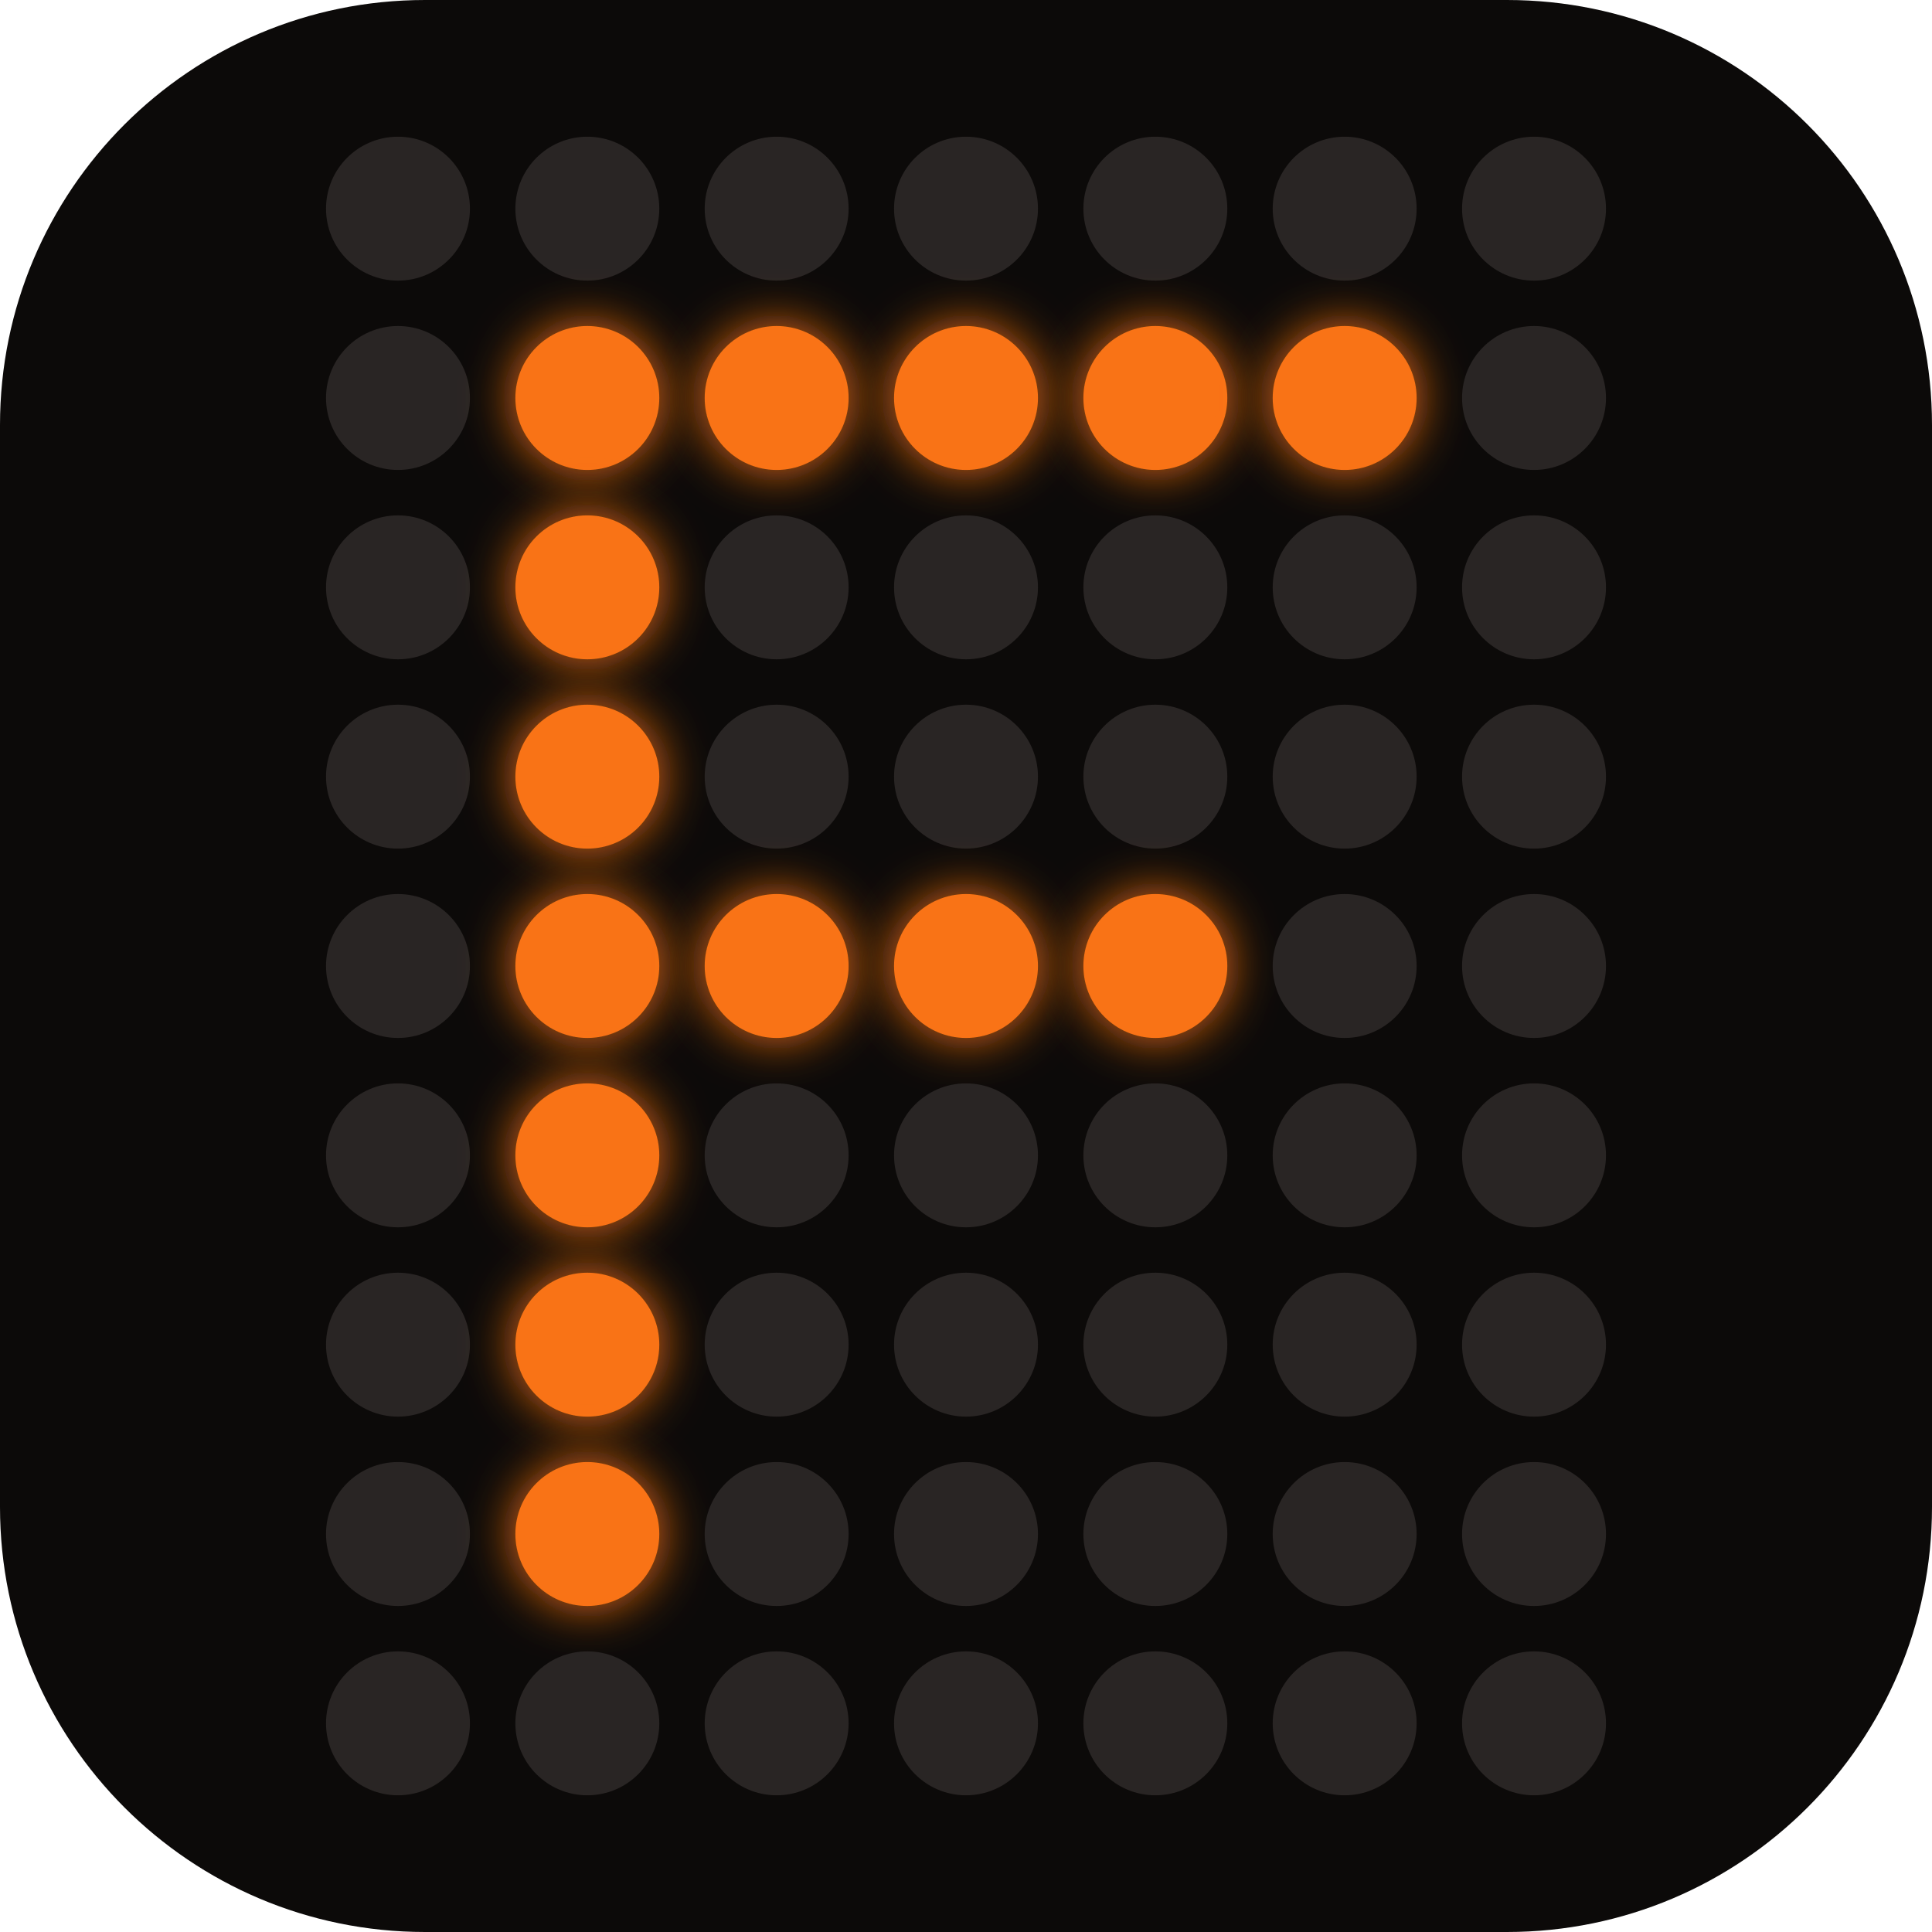
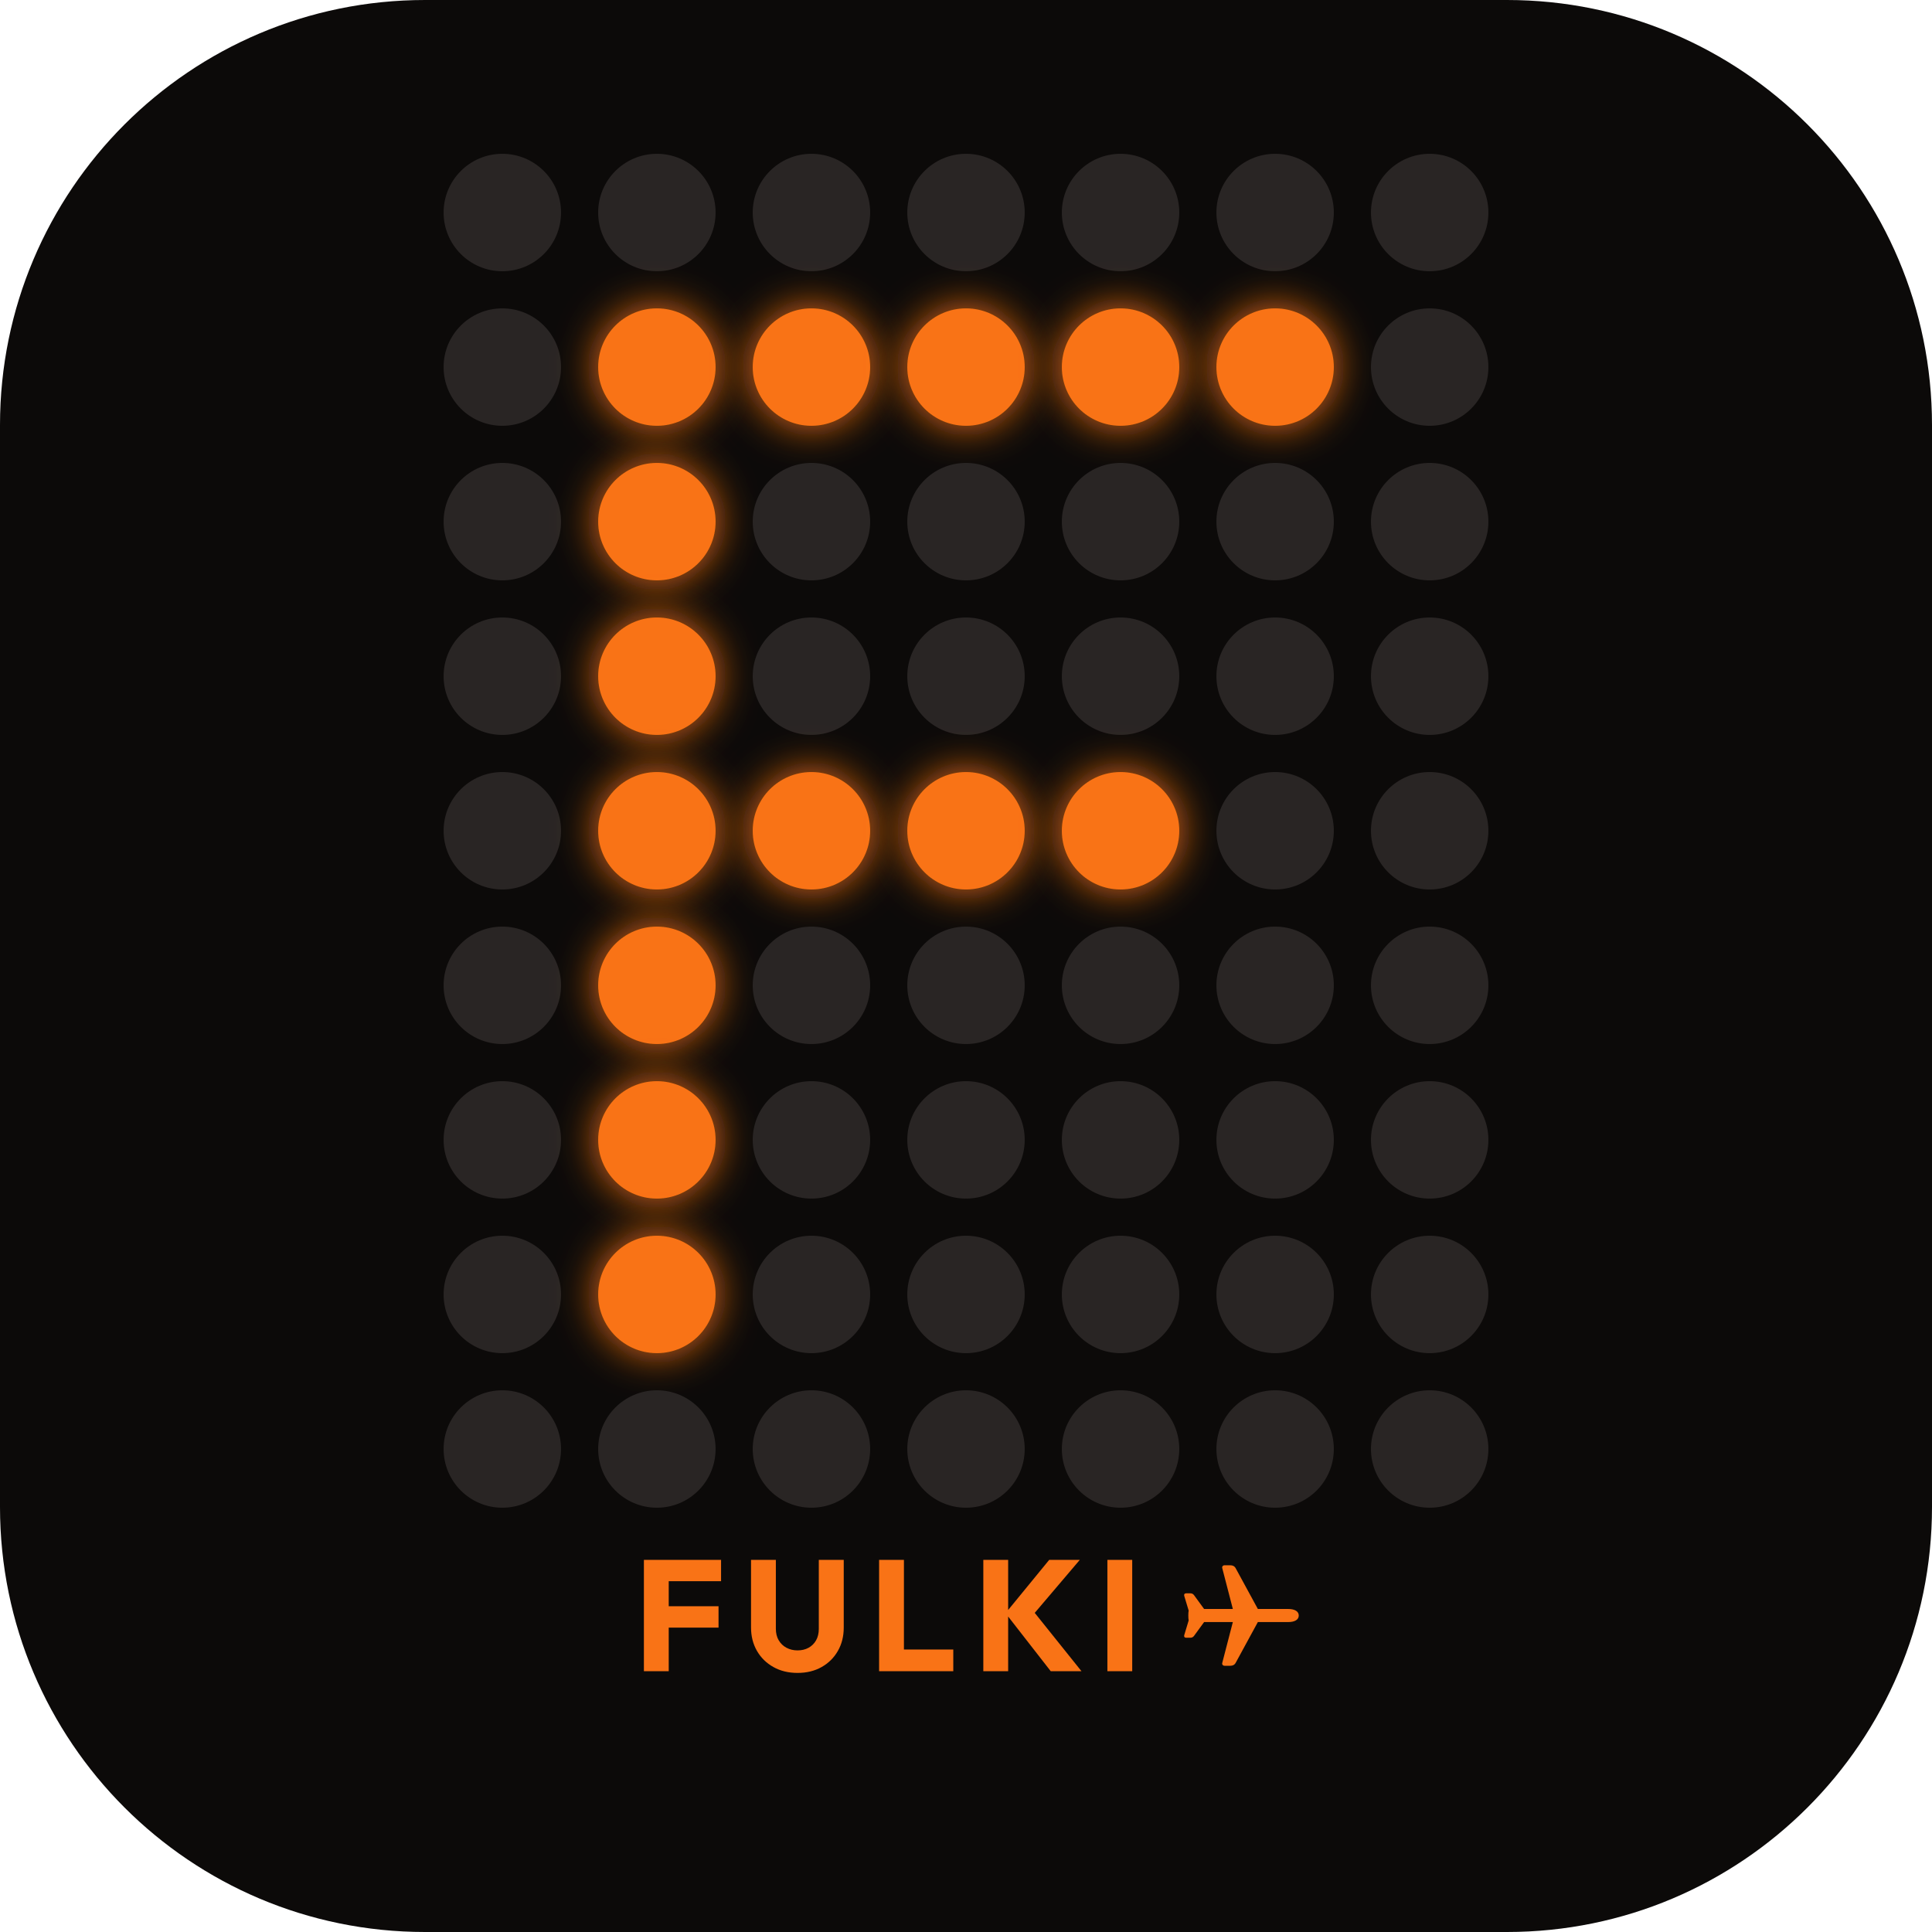
<svg xmlns="http://www.w3.org/2000/svg" viewBox="0 0 512 512" width="512" height="512" role="img" aria-label="Fulki Travel &amp; Tours">
  <defs>
    <filter id="glowl2" x="-60%" y="-60%" width="220%" height="220%">
-       <feGaussianBlur stdDeviation="6.67" result="b" />
+       <feGaussianBlur stdDeviation="5.45" result="b" />
      <feMerge>
        <feMergeNode in="b" />
        <feMergeNode in="SourceGraphic" />
      </feMerge>
    </filter>
  </defs>
  <rect width="512" height="512" rx="112.64" fill="#0C0A09" />
-   <circle cx="105.47" cy="55.30" r="19.07" fill="#292524" />
-   <circle cx="155.65" cy="55.30" r="19.07" fill="#292524" />
-   <circle cx="205.82" cy="55.30" r="19.07" fill="#292524" />
-   <circle cx="256.00" cy="55.30" r="19.07" fill="#292524" />
-   <circle cx="306.18" cy="55.30" r="19.07" fill="#292524" />
-   <circle cx="356.35" cy="55.30" r="19.07" fill="#292524" />
-   <circle cx="406.53" cy="55.30" r="19.07" fill="#292524" />
-   <circle cx="105.47" cy="105.47" r="19.07" fill="#292524" />
-   <circle cx="155.65" cy="105.47" r="19.07" fill="#F97316" filter="url(#glowl2)" />
-   <circle cx="205.82" cy="105.47" r="19.07" fill="#F97316" filter="url(#glowl2)" />
-   <circle cx="256.00" cy="105.47" r="19.07" fill="#F97316" filter="url(#glowl2)" />
-   <circle cx="306.18" cy="105.47" r="19.07" fill="#F97316" filter="url(#glowl2)" />
-   <circle cx="356.35" cy="105.47" r="19.07" fill="#F97316" filter="url(#glowl2)" />
-   <circle cx="406.53" cy="105.47" r="19.07" fill="#292524" />
-   <circle cx="105.47" cy="155.65" r="19.07" fill="#292524" />
-   <circle cx="155.65" cy="155.65" r="19.07" fill="#F97316" filter="url(#glowl2)" />
-   <circle cx="205.82" cy="155.65" r="19.07" fill="#292524" />
-   <circle cx="256.00" cy="155.65" r="19.07" fill="#292524" />
-   <circle cx="306.18" cy="155.65" r="19.07" fill="#292524" />
-   <circle cx="356.35" cy="155.65" r="19.07" fill="#292524" />
-   <circle cx="406.53" cy="155.65" r="19.07" fill="#292524" />
-   <circle cx="105.47" cy="205.82" r="19.07" fill="#292524" />
-   <circle cx="155.65" cy="205.82" r="19.07" fill="#F97316" filter="url(#glowl2)" />
-   <circle cx="205.82" cy="205.82" r="19.07" fill="#292524" />
-   <circle cx="256.00" cy="205.82" r="19.07" fill="#292524" />
-   <circle cx="306.18" cy="205.82" r="19.07" fill="#292524" />
-   <circle cx="356.35" cy="205.82" r="19.07" fill="#292524" />
-   <circle cx="406.53" cy="205.82" r="19.07" fill="#292524" />
-   <circle cx="105.47" cy="256.00" r="19.07" fill="#292524" />
-   <circle cx="155.65" cy="256.00" r="19.07" fill="#F97316" filter="url(#glowl2)" />
-   <circle cx="205.82" cy="256.00" r="19.07" fill="#F97316" filter="url(#glowl2)" />
-   <circle cx="256.00" cy="256.00" r="19.07" fill="#F97316" filter="url(#glowl2)" />
-   <circle cx="306.18" cy="256.00" r="19.07" fill="#F97316" filter="url(#glowl2)" />
-   <circle cx="356.35" cy="256.00" r="19.07" fill="#292524" />
-   <circle cx="406.53" cy="256.00" r="19.07" fill="#292524" />
-   <circle cx="105.47" cy="306.18" r="19.07" fill="#292524" />
-   <circle cx="155.65" cy="306.18" r="19.07" fill="#F97316" filter="url(#glowl2)" />
-   <circle cx="205.82" cy="306.18" r="19.07" fill="#292524" />
-   <circle cx="256.00" cy="306.18" r="19.07" fill="#292524" />
-   <circle cx="306.18" cy="306.18" r="19.07" fill="#292524" />
-   <circle cx="356.35" cy="306.18" r="19.07" fill="#292524" />
-   <circle cx="406.53" cy="306.18" r="19.07" fill="#292524" />
-   <circle cx="105.47" cy="356.35" r="19.07" fill="#292524" />
-   <circle cx="155.65" cy="356.35" r="19.07" fill="#F97316" filter="url(#glowl2)" />
-   <circle cx="205.82" cy="356.35" r="19.07" fill="#292524" />
-   <circle cx="256.00" cy="356.35" r="19.07" fill="#292524" />
-   <circle cx="306.18" cy="356.35" r="19.07" fill="#292524" />
-   <circle cx="356.35" cy="356.35" r="19.07" fill="#292524" />
-   <circle cx="406.53" cy="356.35" r="19.07" fill="#292524" />
-   <circle cx="105.47" cy="406.53" r="19.07" fill="#292524" />
-   <circle cx="155.65" cy="406.53" r="19.07" fill="#F97316" filter="url(#glowl2)" />
-   <circle cx="205.82" cy="406.53" r="19.07" fill="#292524" />
-   <circle cx="256.00" cy="406.53" r="19.07" fill="#292524" />
-   <circle cx="306.18" cy="406.53" r="19.07" fill="#292524" />
-   <circle cx="356.35" cy="406.53" r="19.07" fill="#292524" />
-   <circle cx="406.53" cy="406.53" r="19.07" fill="#292524" />
-   <circle cx="105.47" cy="456.70" r="19.07" fill="#292524" />
-   <circle cx="155.65" cy="456.70" r="19.07" fill="#292524" />
-   <circle cx="205.82" cy="456.70" r="19.07" fill="#292524" />
-   <circle cx="256.00" cy="456.70" r="19.07" fill="#292524" />
-   <circle cx="306.18" cy="456.70" r="19.07" fill="#292524" />
-   <circle cx="356.35" cy="456.70" r="19.07" fill="#292524" />
-   <circle cx="406.53" cy="456.70" r="19.07" fill="#292524" />
+   <circle cx="133.12" cy="56.32" r="15.56" fill="#292524" />
+   <circle cx="174.08" cy="56.32" r="15.56" fill="#292524" />
+   <circle cx="215.04" cy="56.32" r="15.56" fill="#292524" />
+   <circle cx="256.00" cy="56.32" r="15.56" fill="#292524" />
+   <circle cx="296.96" cy="56.32" r="15.56" fill="#292524" />
+   <circle cx="337.92" cy="56.32" r="15.56" fill="#292524" />
+   <circle cx="378.88" cy="56.32" r="15.56" fill="#292524" />
+   <circle cx="133.12" cy="97.28" r="15.56" fill="#292524" />
+   <circle cx="174.08" cy="97.28" r="15.56" fill="#F97316" filter="url(#glowl2)" />
+   <circle cx="215.04" cy="97.28" r="15.56" fill="#F97316" filter="url(#glowl2)" />
+   <circle cx="256.00" cy="97.28" r="15.56" fill="#F97316" filter="url(#glowl2)" />
+   <circle cx="296.96" cy="97.28" r="15.56" fill="#F97316" filter="url(#glowl2)" />
+   <circle cx="337.92" cy="97.28" r="15.56" fill="#F97316" filter="url(#glowl2)" />
+   <circle cx="378.88" cy="97.28" r="15.56" fill="#292524" />
+   <circle cx="133.12" cy="138.24" r="15.56" fill="#292524" />
+   <circle cx="174.08" cy="138.24" r="15.56" fill="#F97316" filter="url(#glowl2)" />
+   <circle cx="215.04" cy="138.24" r="15.56" fill="#292524" />
+   <circle cx="256.00" cy="138.24" r="15.56" fill="#292524" />
+   <circle cx="296.96" cy="138.24" r="15.56" fill="#292524" />
+   <circle cx="337.92" cy="138.24" r="15.56" fill="#292524" />
+   <circle cx="378.88" cy="138.24" r="15.56" fill="#292524" />
+   <circle cx="133.12" cy="179.20" r="15.56" fill="#292524" />
+   <circle cx="174.08" cy="179.20" r="15.56" fill="#F97316" filter="url(#glowl2)" />
+   <circle cx="215.04" cy="179.20" r="15.56" fill="#292524" />
+   <circle cx="256.00" cy="179.20" r="15.56" fill="#292524" />
+   <circle cx="296.96" cy="179.20" r="15.56" fill="#292524" />
+   <circle cx="337.92" cy="179.20" r="15.56" fill="#292524" />
+   <circle cx="378.88" cy="179.20" r="15.56" fill="#292524" />
+   <circle cx="133.12" cy="220.16" r="15.56" fill="#292524" />
+   <circle cx="174.08" cy="220.16" r="15.56" fill="#F97316" filter="url(#glowl2)" />
+   <circle cx="215.04" cy="220.16" r="15.56" fill="#F97316" filter="url(#glowl2)" />
+   <circle cx="256.00" cy="220.16" r="15.56" fill="#F97316" filter="url(#glowl2)" />
+   <circle cx="296.96" cy="220.16" r="15.56" fill="#F97316" filter="url(#glowl2)" />
+   <circle cx="337.92" cy="220.16" r="15.56" fill="#292524" />
+   <circle cx="378.88" cy="220.16" r="15.56" fill="#292524" />
+   <circle cx="133.12" cy="261.12" r="15.56" fill="#292524" />
+   <circle cx="174.08" cy="261.12" r="15.56" fill="#F97316" filter="url(#glowl2)" />
+   <circle cx="215.04" cy="261.12" r="15.56" fill="#292524" />
+   <circle cx="256.00" cy="261.12" r="15.56" fill="#292524" />
+   <circle cx="296.96" cy="261.12" r="15.56" fill="#292524" />
+   <circle cx="337.92" cy="261.12" r="15.56" fill="#292524" />
+   <circle cx="378.88" cy="261.12" r="15.56" fill="#292524" />
+   <circle cx="133.12" cy="302.08" r="15.56" fill="#292524" />
+   <circle cx="174.08" cy="302.08" r="15.56" fill="#F97316" filter="url(#glowl2)" />
+   <circle cx="215.04" cy="302.08" r="15.56" fill="#292524" />
+   <circle cx="256.00" cy="302.08" r="15.56" fill="#292524" />
+   <circle cx="296.96" cy="302.08" r="15.56" fill="#292524" />
+   <circle cx="337.92" cy="302.08" r="15.56" fill="#292524" />
+   <circle cx="378.88" cy="302.08" r="15.56" fill="#292524" />
+   <circle cx="133.12" cy="343.04" r="15.56" fill="#292524" />
+   <circle cx="174.08" cy="343.04" r="15.56" fill="#F97316" filter="url(#glowl2)" />
+   <circle cx="215.04" cy="343.04" r="15.56" fill="#292524" />
+   <circle cx="256.00" cy="343.04" r="15.56" fill="#292524" />
+   <circle cx="296.96" cy="343.04" r="15.56" fill="#292524" />
+   <circle cx="337.92" cy="343.04" r="15.56" fill="#292524" />
+   <circle cx="378.88" cy="343.04" r="15.56" fill="#292524" />
+   <circle cx="133.12" cy="384.00" r="15.56" fill="#292524" />
+   <circle cx="174.08" cy="384.00" r="15.56" fill="#292524" />
+   <circle cx="215.04" cy="384.00" r="15.56" fill="#292524" />
+   <circle cx="256.00" cy="384.00" r="15.56" fill="#292524" />
+   <circle cx="296.96" cy="384.00" r="15.56" fill="#292524" />
+   <circle cx="337.92" cy="384.00" r="15.56" fill="#292524" />
+   <circle cx="378.88" cy="384.00" r="15.56" fill="#292524" />
+   <path fill="#F97316" transform="translate(167.82 442.88)" d="M2.82 0V-29.5H9.4V0ZM7.85 -11.55V-17.21H22.6V-11.55ZM7.85 -23.84V-29.5H23.27V-23.84ZM43.54 0.46Q39.91 0.46 37.14 -1.1Q34.36 -2.65 32.78 -5.38Q31.21 -8.11 31.21 -11.59V-29.5H37.79V-11.24Q37.79 -9.46 38.55 -8.18Q39.31 -6.89 40.62 -6.2Q41.93 -5.51 43.54 -5.51Q45.18 -5.51 46.45 -6.2Q47.71 -6.89 48.44 -8.16Q49.17 -9.44 49.17 -11.2V-29.5H55.78V-11.55Q55.78 -8.07 54.22 -5.36Q52.67 -2.65 49.92 -1.1Q47.17 0.46 43.54 0.46ZM65.15 0V-29.5H71.73V0ZM70.21 0V-5.74H84.81V0ZM110.63 0 98.66 -15.37 110.23 -29.5H118.34L105.3 -14.16V-16.82L118.78 0ZM92.77 0V-29.5H99.35V0ZM125.65 0V-29.5H132.23V0Z" />
+   <path transform="translate(328.70 428.13) rotate(0) scale(0.3097)" fill="#F97316" d="M50 0C50 -3.6 46.5 -5.6 41 -5.6H15L-4 -40.5C-5 -42.3 -6.6 -43 -8.6 -43H-13.4C-15 -43 -15.9 -41.8 -15.4 -40.3L-6.4 -5.6H-31L-39.6 -17.4C-40.4 -18.5 -41.4 -19 -42.8 -19H-46.4C-47.7 -19 -48.4 -18 -48 -16.8L-44.2 -4.2C-44.6 -2.8 -44.6 2.8 -44.2 4.2L-48 16.8C-48.4 18 -47.7 19 -46.4 19H-42.8C-41.4 19 -40.4 18.5 -39.6 17.4L-31 5.6H-6.4L-15.4 40.3C-15.9 41.8 -15 43 -13.4 43H-8.6C-6.6 43 -5 42.3 -4 40.5L15 5.6H41C46.5 5.6 50 3.6 50 0Z" />
</svg>
